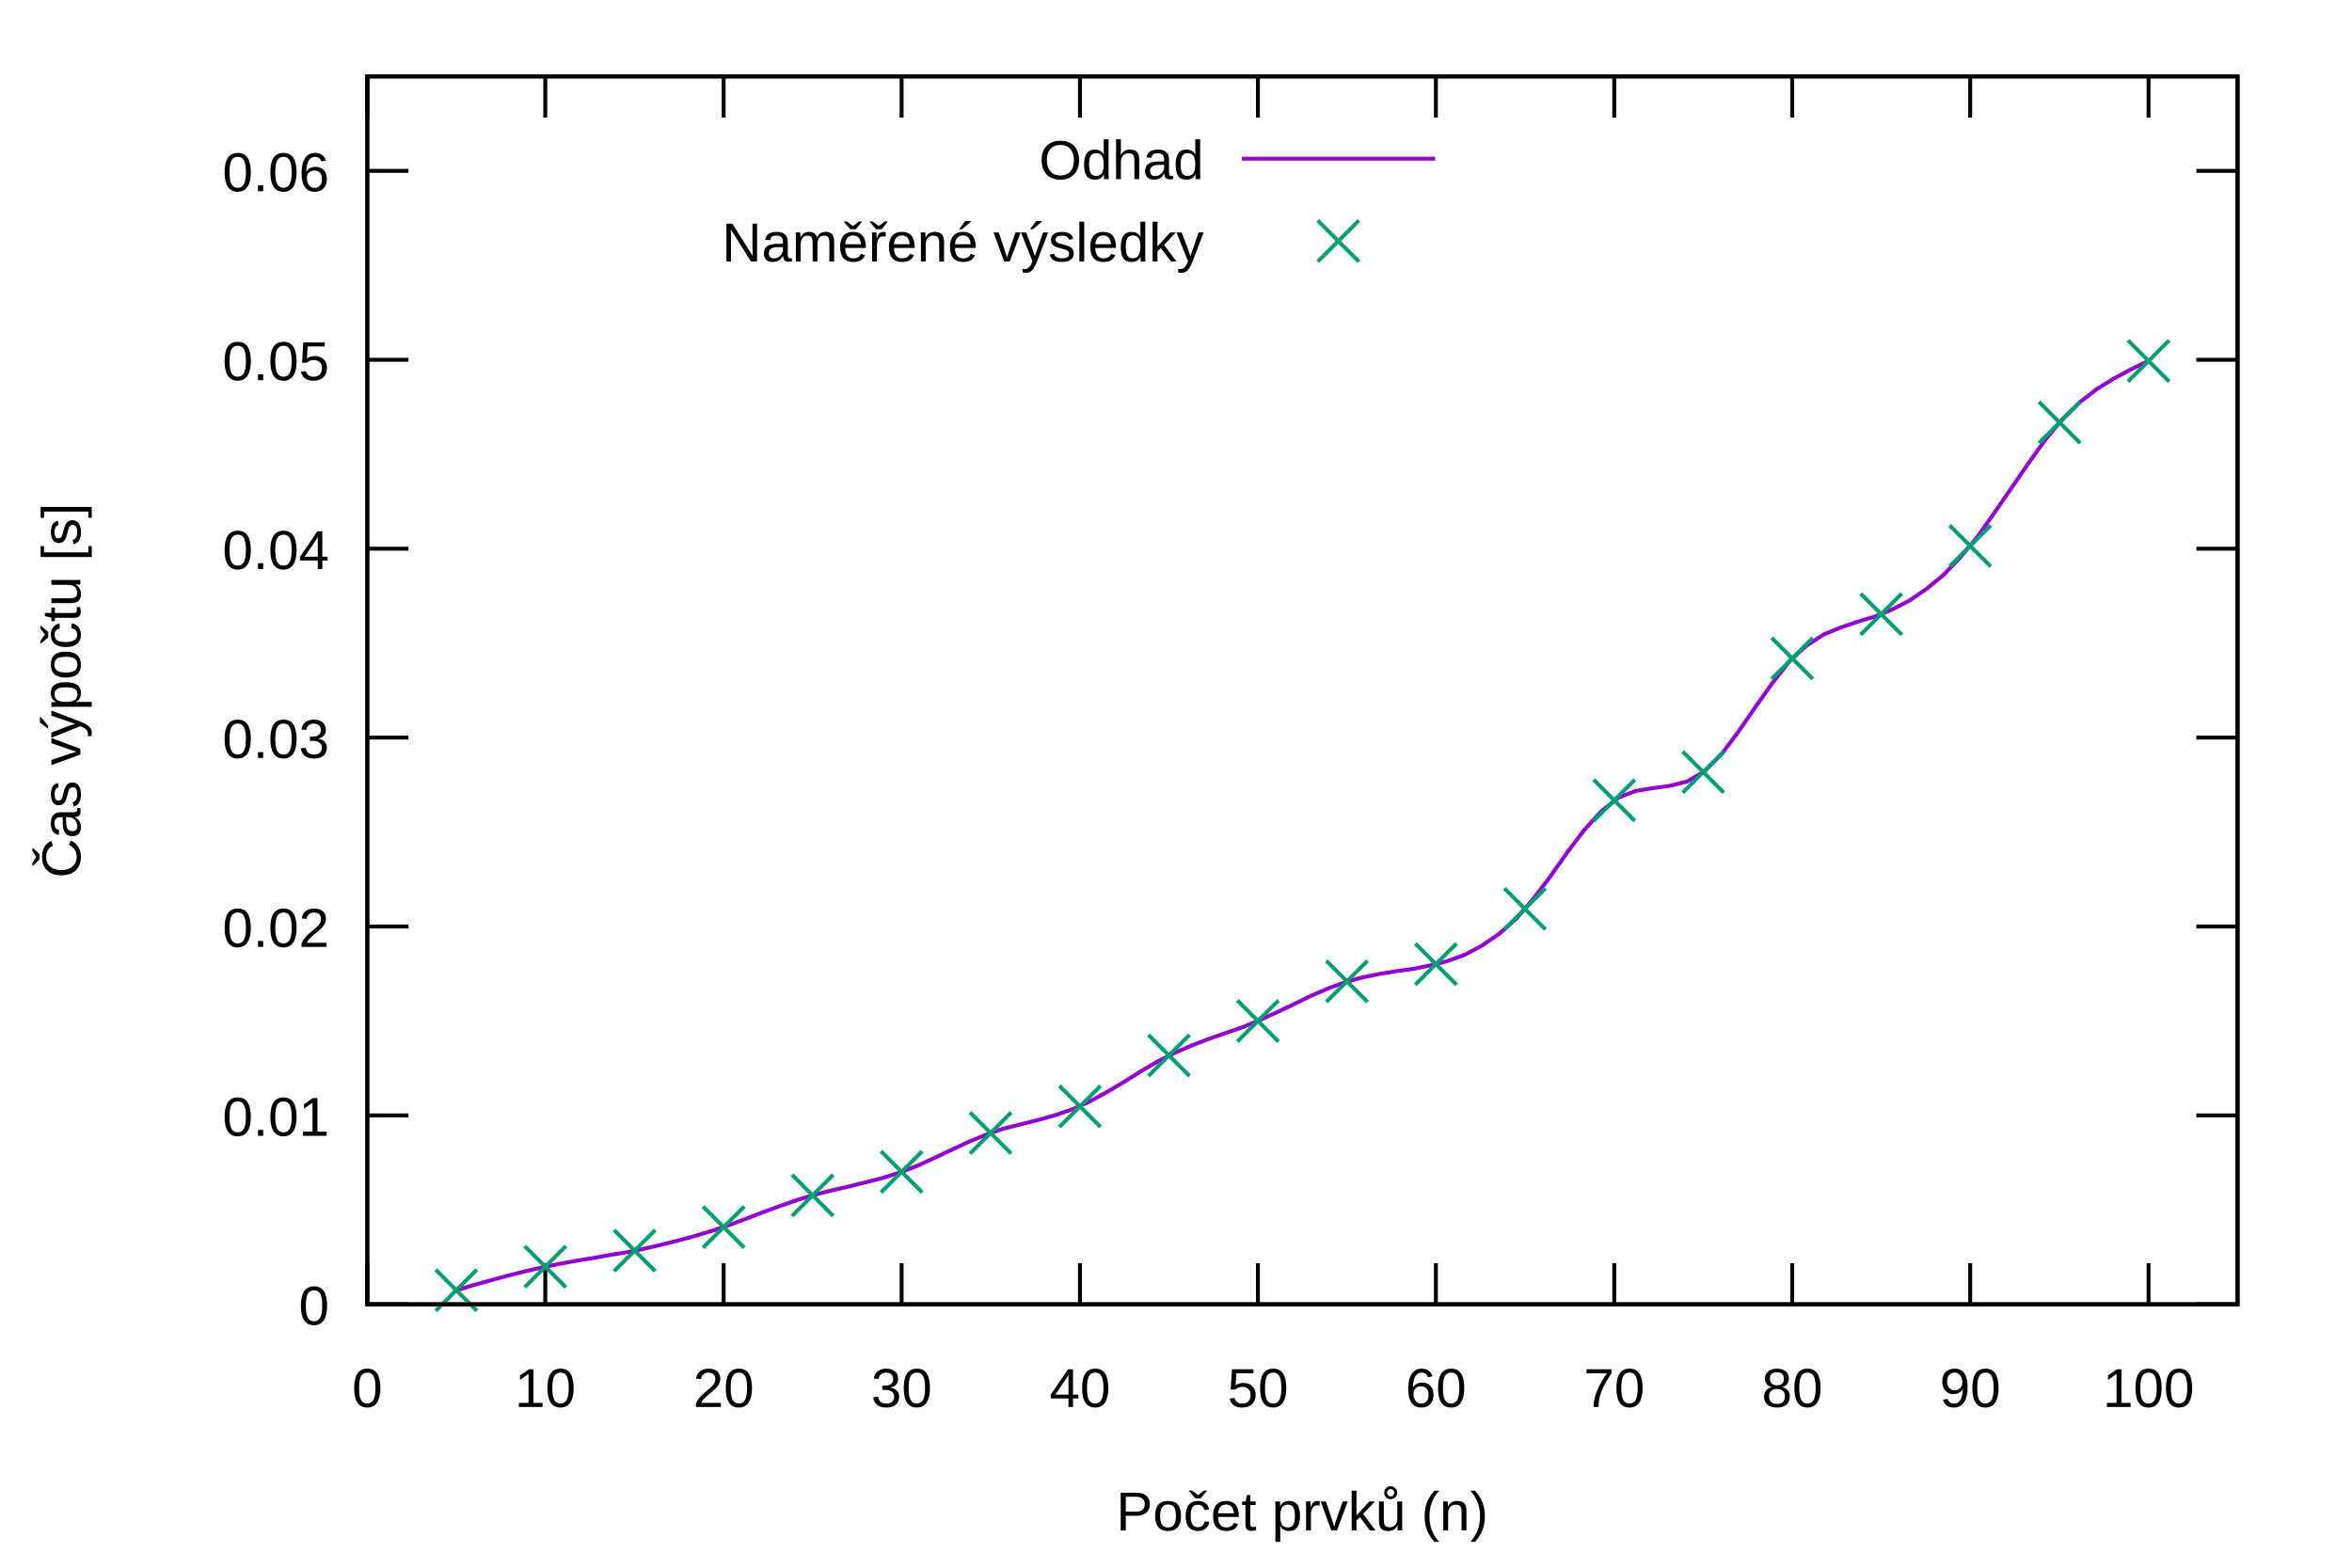
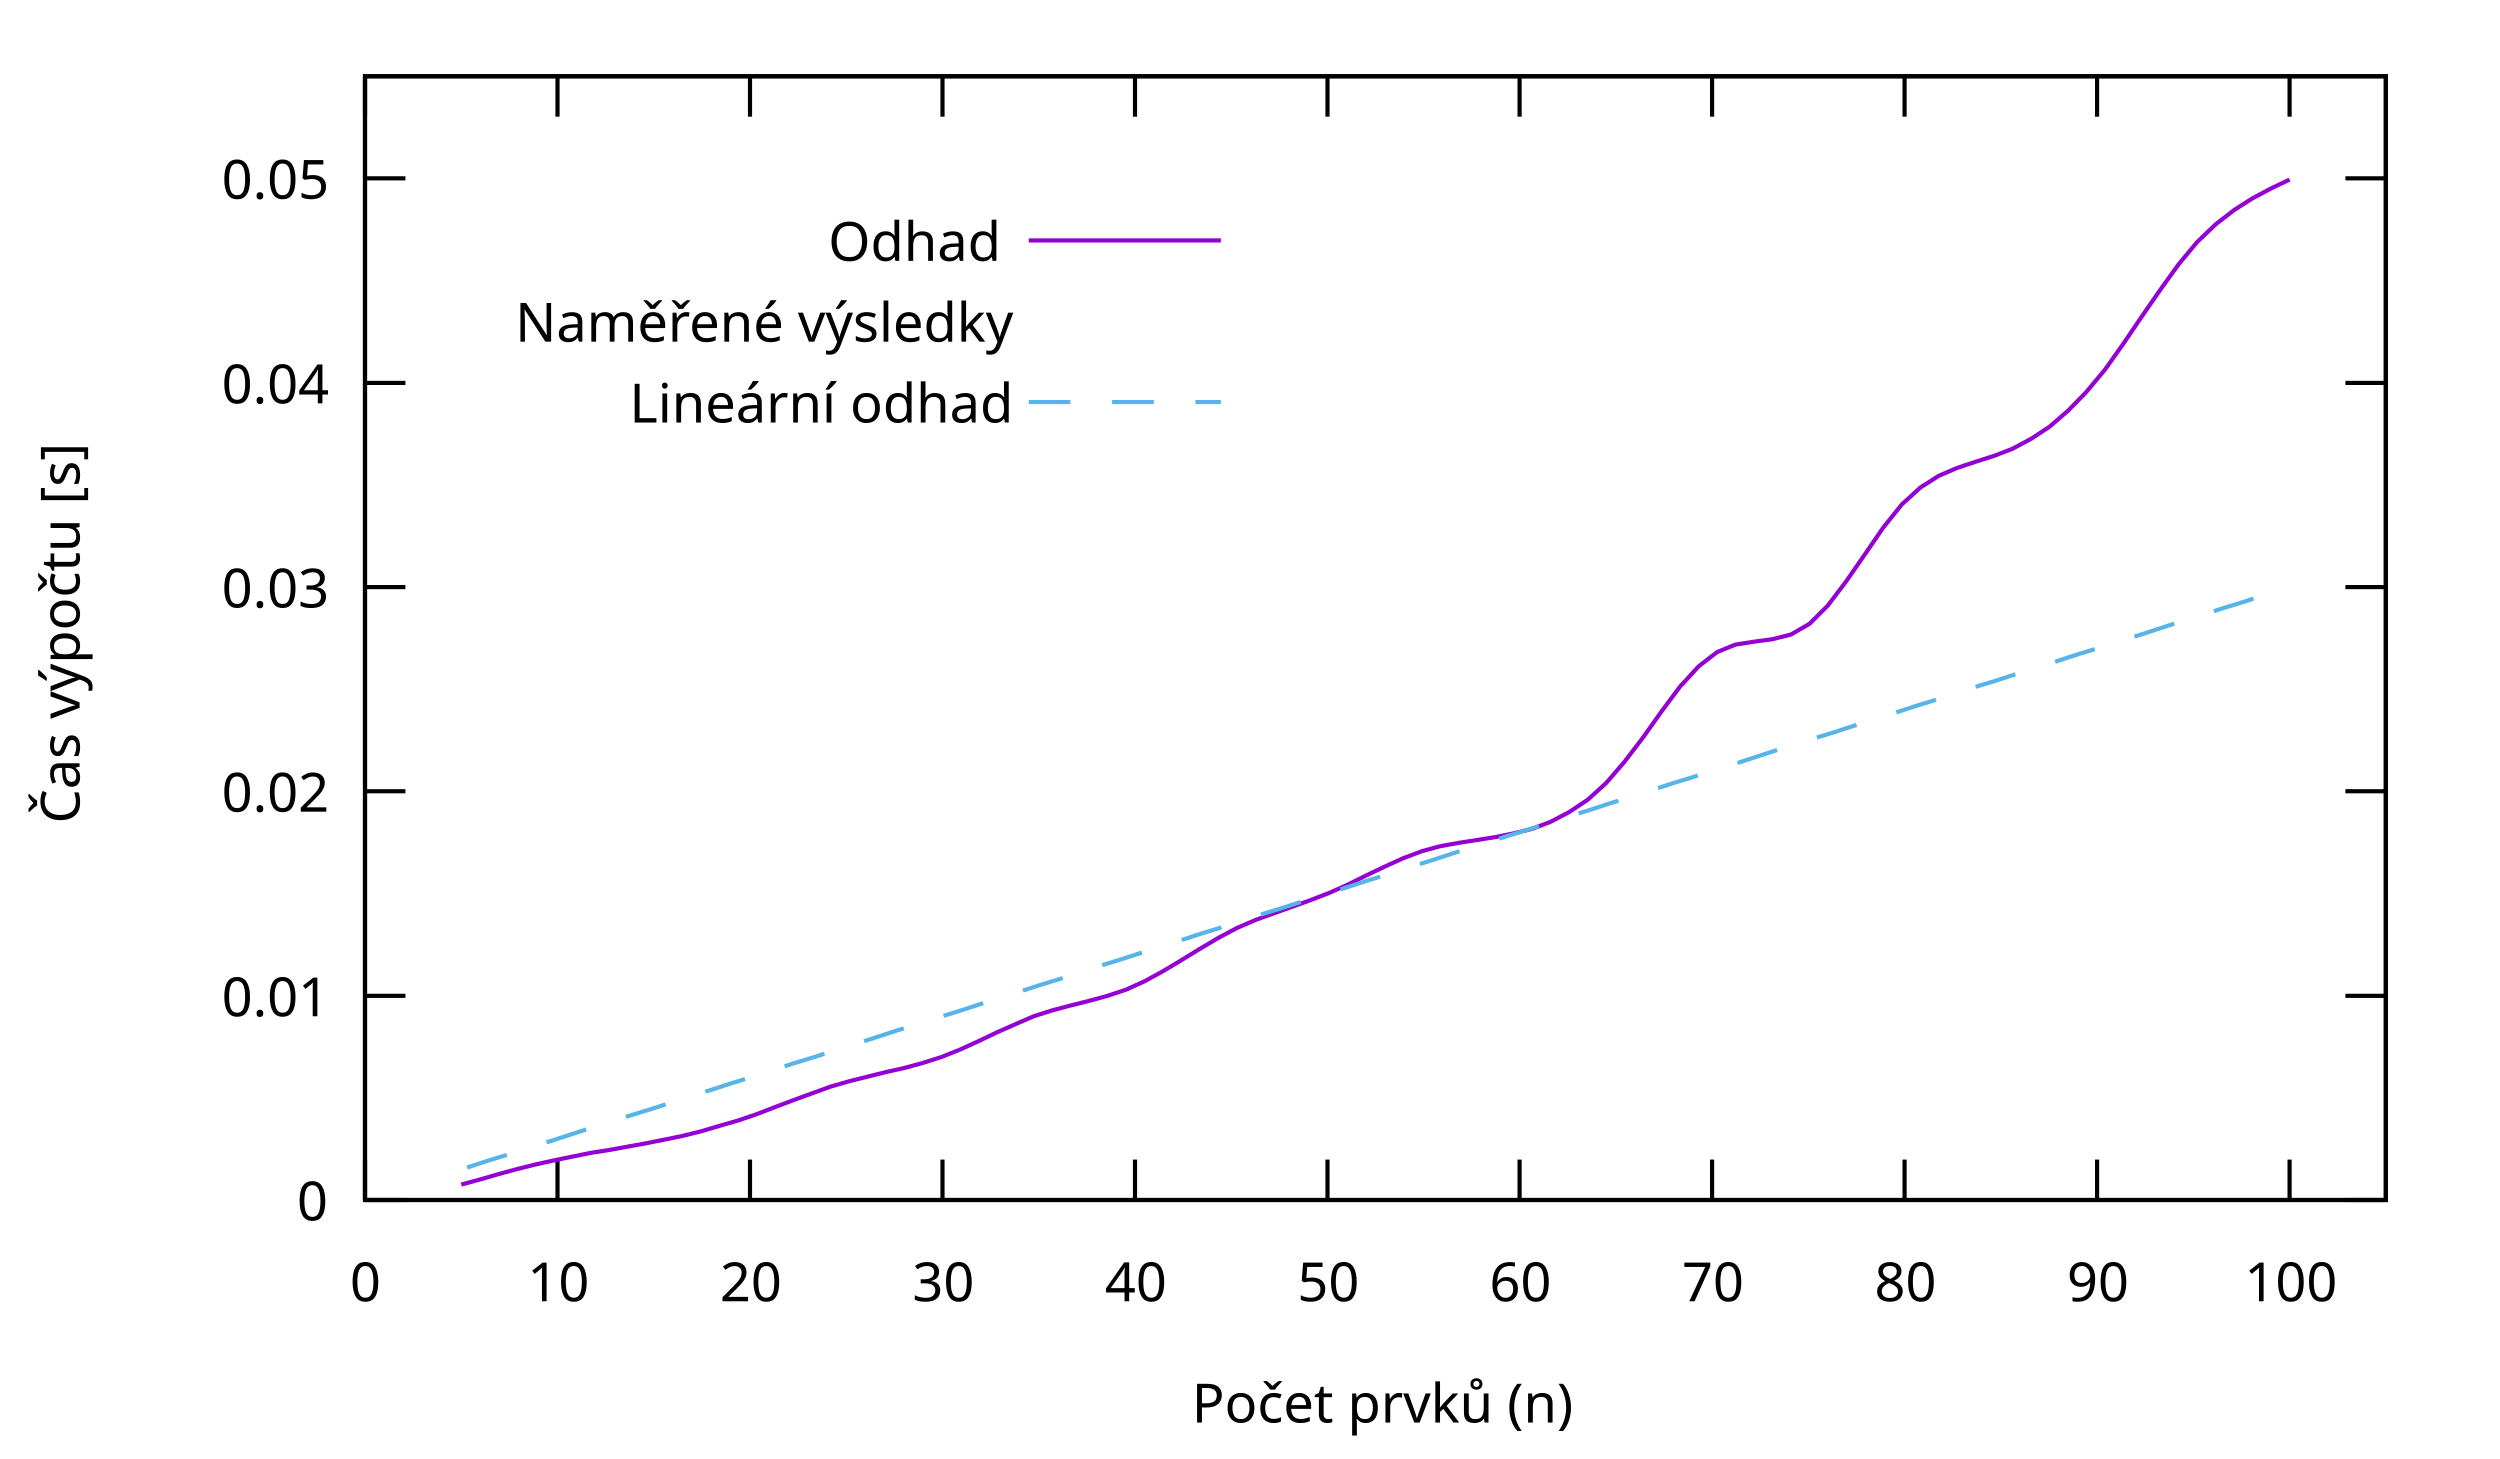
- <svg xmlns="http://www.w3.org/2000/svg" xmlns:xlink="http://www.w3.org/1999/xlink" width="600" height="400" viewBox="0 0 600 400">
-   <g id="gnuplot_canvas">
-     <rect x="0" y="0" width="600" height="400" fill="none" />
-     <defs>
-       <circle id="gpDot" r="0.5" stroke-width="0.5" />
-       <path id="gpPt0" stroke-width="0.190" stroke="currentColor" d="M-1,0 h2 M0,-1 v2" />
-       <path id="gpPt1" stroke-width="0.190" stroke="currentColor" d="M-1,-1 L1,1 M1,-1 L-1,1" />
-       <path id="gpPt2" stroke-width="0.190" stroke="currentColor" d="M-1,0 L1,0 M0,-1 L0,1 M-1,-1 L1,1 M-1,1 L1,-1" />
-       <rect id="gpPt3" stroke-width="0.190" stroke="currentColor" x="-1" y="-1" width="2" height="2" />
-       <rect id="gpPt4" stroke-width="0.190" stroke="currentColor" fill="currentColor" x="-1" y="-1" width="2" height="2" />
-       <circle id="gpPt5" stroke-width="0.190" stroke="currentColor" cx="0" cy="0" r="1" />
-       <use xlink:href="#gpPt5" id="gpPt6" fill="currentColor" stroke="none" />
-       <path id="gpPt7" stroke-width="0.190" stroke="currentColor" d="M0,-1.33 L-1.33,0.67 L1.33,0.67 z" />
-       <use xlink:href="#gpPt7" id="gpPt8" fill="currentColor" stroke="none" />
-       <use xlink:href="#gpPt7" id="gpPt9" stroke="currentColor" transform="rotate(180)" />
-       <use xlink:href="#gpPt9" id="gpPt10" fill="currentColor" stroke="none" />
-       <use xlink:href="#gpPt3" id="gpPt11" stroke="currentColor" transform="rotate(45)" />
-       <use xlink:href="#gpPt11" id="gpPt12" fill="currentColor" stroke="none" />
-       <path id="gpPt13" stroke-width="0.190" stroke="currentColor" d="M0,1.330 L1.265,0.411 L0.782,-1.067 L-0.782,-1.076 L-1.265,0.411 z" />
-       <use xlink:href="#gpPt13" id="gpPt14" fill="currentColor" stroke="none" />
-       <filter id="textbox" filterUnits="objectBoundingBox" x="0" y="0" height="1" width="1">
-         <feFlood flood-color="white" flood-opacity="1" result="bgnd" />
-         <feComposite in="SourceGraphic" in2="bgnd" operator="atop" />
-       </filter>
-       <filter id="greybox" filterUnits="objectBoundingBox" x="0" y="0" height="1" width="1">
-         <feFlood flood-color="lightgrey" flood-opacity="1" result="grey" />
-         <feComposite in="SourceGraphic" in2="grey" operator="atop" />
-       </filter>
-     </defs>
-     <g fill="none" color="white" stroke="currentColor" stroke-width="1.00" stroke-linecap="butt" stroke-linejoin="miter">
- </g>
-     <g fill="none" color="black" stroke="currentColor" stroke-width="1.00" stroke-linecap="butt" stroke-linejoin="miter">
-       <path stroke="black" d="M93.7,332.8 L104.2,332.8 M570.8,332.8 L560.3,332.8  " />
-       <g transform="translate(84.0,338.0)" stroke="none" fill="black" font-family="arial" font-size="14.00" text-anchor="end">
-         <text>
-           <tspan font-family="arial"> 0</tspan>
-         </text>
+ <svg xmlns="http://www.w3.org/2000/svg" version="1.1" id="Layer_1" x="0px" y="0px" viewBox="0 0 600 350" enable-background="new 0 0 600 350" xml:space="preserve">
+   <rect y="0" fill="none" width="600" height="350" />
+   <g>
+     <path fill="none" stroke="#000000" d="M87.6,288h9.7 M572.6,288h-9.7" />
+     <g transform="translate(78.5,292.9)">
+       <text transform="matrix(1 0 0 1 -7.23 -3.062109e-05)" font-family="'ArialMT'" font-size="13">0</text>
+     </g>
+   </g>
+   <g>
+     <path fill="none" stroke="#000000" d="M87.6,239h9.7 M572.6,239h-9.7" />
+     <g transform="translate(78.5,243.9)">
+       <text transform="matrix(1 0 0 1 -25.3018 -3.062109e-05)" font-family="'ArialMT'" font-size="13">0.01</text>
+     </g>
+   </g>
+   <g>
+     <path fill="none" stroke="#000000" d="M87.6,189.9h9.7 M572.6,189.9h-9.7" />
+     <g transform="translate(78.5,194.8)">
+       <text transform="matrix(1 0 0 1 -25.3018 -7.624218e-05)" font-family="'ArialMT'" font-size="13">0.02</text>
+     </g>
+   </g>
+   <g>
+     <path fill="none" stroke="#000000" d="M87.6,140.9h9.7 M572.6,140.9h-9.7" />
+     <g transform="translate(78.5,145.8)">
+       <text transform="matrix(1 0 0 1 -25.3018 -1.520703e-05)" font-family="'ArialMT'" font-size="13">0.03</text>
+     </g>
+   </g>
+   <g>
+     <path fill="none" stroke="#000000" d="M87.6,91.9h9.7 M572.6,91.9h-9.7" />
+     <g transform="translate(78.5,96.8)">
+       <text transform="matrix(1 0 0 1 -25.3018 -1.520703e-05)" font-family="'ArialMT'" font-size="13">0.04</text>
+     </g>
+   </g>
+   <g>
+     <path fill="none" stroke="#000000" d="M87.6,42.8h9.7 M572.6,42.8h-9.7" />
+     <g transform="translate(78.5,47.7)">
+       <text transform="matrix(1 0 0 1 -25.3018 -1.108633e-04)" font-family="'ArialMT'" font-size="13">0.05</text>
+     </g>
+   </g>
+   <g>
+     <path fill="none" stroke="#000000" d="M87.6,288v-9.7 M87.6,18.3V28" />
+     <g transform="translate(87.6,312.3)">
+       <text transform="matrix(1 0 0 1 -3.615 -6.124219e-05)" font-family="'ArialMT'" font-size="13">0</text>
+     </g>
+   </g>
+   <g>
+     <path fill="none" stroke="#000000" d="M133.8,288v-9.7 M133.8,18.3V28" />
+     <g transform="translate(133.8,312.3)">
+       <text transform="matrix(1 0 0 1 -7.23 -6.124219e-05)" font-family="'ArialMT'" font-size="13">10</text>
+     </g>
+   </g>
+   <g>
+     <path fill="none" stroke="#000000" d="M180,288v-9.7 M180,18.3V28" />
+     <g transform="translate(180.0,312.3)">
+       <text transform="matrix(1 0 0 1 -7.23 -6.124219e-05)" font-family="'ArialMT'" font-size="13">20</text>
+     </g>
+   </g>
+   <g>
+     <path fill="none" stroke="#000000" d="M226.2,288v-9.7 M226.2,18.3V28" />
+     <g transform="translate(226.2,312.3)">
+       <text transform="matrix(1 0 0 1 -7.23 -6.124219e-05)" font-family="'ArialMT'" font-size="13">30</text>
+     </g>
+   </g>
+   <g>
+     <path fill="none" stroke="#000000" d="M272.4,288v-9.7 M272.4,18.3V28" />
+     <g transform="translate(272.4,312.3)">
+       <text transform="matrix(1 0 0 1 -7.23 -6.124219e-05)" font-family="'ArialMT'" font-size="13">40</text>
+     </g>
+   </g>
+   <g>
+     <path fill="none" stroke="#000000" d="M318.6,288v-9.7 M318.6,18.3V28" />
+     <g transform="translate(318.6,312.3)">
+       <text transform="matrix(1 0 0 1 -7.23 -6.124219e-05)" font-family="'ArialMT'" font-size="13">50</text>
+     </g>
+   </g>
+   <g>
+     <path fill="none" stroke="#000000" d="M364.7,288v-9.7 M364.7,18.3V28" />
+     <g transform="translate(364.7,312.3)">
+       <text transform="matrix(1 0 0 1 -7.23 -6.124219e-05)" font-family="'ArialMT'" font-size="13">60</text>
+     </g>
+   </g>
+   <g>
+     <path fill="none" stroke="#000000" d="M410.9,288v-9.7 M410.9,18.3V28" />
+     <g transform="translate(410.9,312.3)">
+       <text transform="matrix(1 0 0 1 -7.2299 -6.124219e-05)" font-family="'ArialMT'" font-size="13">70</text>
+     </g>
+   </g>
+   <g>
+     <path fill="none" stroke="#000000" d="M457.1,288v-9.7 M457.1,18.3V28" />
+     <g transform="translate(457.1,312.3)">
+       <text transform="matrix(1 0 0 1 -7.23 -6.124219e-05)" font-family="'ArialMT'" font-size="13">80</text>
+     </g>
+   </g>
+   <g>
+     <path fill="none" stroke="#000000" d="M503.3,288v-9.7 M503.3,18.3V28" />
+     <g transform="translate(503.3,312.3)">
+       <text transform="matrix(1 0 0 1 -7.23 -6.124219e-05)" font-family="'ArialMT'" font-size="13">90</text>
+     </g>
+   </g>
+   <g>
+     <path fill="none" stroke="#000000" d="M549.5,288v-9.7 M549.5,18.3V28" />
+     <g transform="translate(549.5,312.3)">
+       <text transform="matrix(1 0 0 1 -10.845 -6.124219e-05)" font-family="'ArialMT'" font-size="13">100</text>
+     </g>
+   </g>
+   <g>
+     <path fill="none" stroke="#000000" d="M87.6,18.3V288h485V18.3H87.6z" />
+   </g>
+   <g>
+     <g transform="translate(19.1,153.2) rotate(270)">
+       <text transform="matrix(1 0 0 1 -44.434 -2.441406e-05)" font-family="'ArialMT'" font-size="13">Čas výpočtu [s]</text>
+     </g>
+   </g>
+   <g>
+     <g transform="translate(330.1,341.4)">
+       <text transform="matrix(1 0 0 1 -44.0718 -3.062109e-05)" font-family="'ArialMT'" font-size="13">Počet prvků (n)</text>
+     </g>
+   </g>
+   <g id="gnuplot_plot_1">
+     <g>
+       <g transform="translate(287.8,42.6)">
+         <text transform="matrix(1 0 0 1 -89.0349 20.0011)" font-family="'ArialMT'" font-size="13">Odhad</text>
      </g>
    </g>
-     <g fill="none" color="black" stroke="currentColor" stroke-width="1.00" stroke-linecap="butt" stroke-linejoin="miter">
-       <path stroke="black" d="M93.7,284.6 L104.2,284.6 M570.8,284.6 L560.3,284.6  " />
-       <g transform="translate(84.0,289.8)" stroke="none" fill="black" font-family="arial" font-size="14.00" text-anchor="end">
-         <text>
-           <tspan font-family="arial"> 0.01</tspan>
-         </text>
-       </g>
-     </g>
-     <g fill="none" color="black" stroke="currentColor" stroke-width="1.00" stroke-linecap="butt" stroke-linejoin="miter">
-       <path stroke="black" d="M93.7,236.4 L104.2,236.4 M570.8,236.4 L560.3,236.4  " />
-       <g transform="translate(84.0,241.6)" stroke="none" fill="black" font-family="arial" font-size="14.00" text-anchor="end">
-         <text>
-           <tspan font-family="arial"> 0.02</tspan>
-         </text>
-       </g>
-     </g>
-     <g fill="none" color="black" stroke="currentColor" stroke-width="1.00" stroke-linecap="butt" stroke-linejoin="miter">
-       <path stroke="black" d="M93.7,188.2 L104.2,188.2 M570.8,188.2 L560.3,188.2  " />
-       <g transform="translate(84.0,193.4)" stroke="none" fill="black" font-family="arial" font-size="14.00" text-anchor="end">
-         <text>
-           <tspan font-family="arial"> 0.03</tspan>
-         </text>
-       </g>
-     </g>
-     <g fill="none" color="black" stroke="currentColor" stroke-width="1.00" stroke-linecap="butt" stroke-linejoin="miter">
-       <path stroke="black" d="M93.7,140.0 L104.2,140.0 M570.8,140.0 L560.3,140.0  " />
-       <g transform="translate(84.0,145.2)" stroke="none" fill="black" font-family="arial" font-size="14.00" text-anchor="end">
-         <text>
-           <tspan font-family="arial"> 0.04</tspan>
-         </text>
-       </g>
-     </g>
-     <g fill="none" color="black" stroke="currentColor" stroke-width="1.00" stroke-linecap="butt" stroke-linejoin="miter">
-       <path stroke="black" d="M93.7,91.8 L104.2,91.8 M570.8,91.8 L560.3,91.8  " />
-       <g transform="translate(84.0,97.0)" stroke="none" fill="black" font-family="arial" font-size="14.00" text-anchor="end">
-         <text>
-           <tspan font-family="arial"> 0.05</tspan>
-         </text>
-       </g>
-     </g>
-     <g fill="none" color="black" stroke="currentColor" stroke-width="1.00" stroke-linecap="butt" stroke-linejoin="miter">
-       <path stroke="black" d="M93.7,43.6 L104.2,43.6 M570.8,43.6 L560.3,43.6  " />
-       <g transform="translate(84.0,48.8)" stroke="none" fill="black" font-family="arial" font-size="14.00" text-anchor="end">
-         <text>
-           <tspan font-family="arial"> 0.06</tspan>
-         </text>
-       </g>
-     </g>
-     <g fill="none" color="black" stroke="currentColor" stroke-width="1.00" stroke-linecap="butt" stroke-linejoin="miter">
-       <path stroke="black" d="M93.7,332.8 L93.7,322.3 M93.7,19.5 L93.7,30.0  " />
-       <g transform="translate(93.7,359.0)" stroke="none" fill="black" font-family="arial" font-size="14.00" text-anchor="middle">
-         <text>
-           <tspan font-family="arial"> 0</tspan>
-         </text>
-       </g>
-     </g>
-     <g fill="none" color="black" stroke="currentColor" stroke-width="1.00" stroke-linecap="butt" stroke-linejoin="miter">
-       <path stroke="black" d="M139.1,332.8 L139.1,322.3 M139.1,19.5 L139.1,30.0  " />
-       <g transform="translate(139.1,359.0)" stroke="none" fill="black" font-family="arial" font-size="14.00" text-anchor="middle">
-         <text>
-           <tspan font-family="arial"> 10</tspan>
-         </text>
-       </g>
-     </g>
-     <g fill="none" color="black" stroke="currentColor" stroke-width="1.00" stroke-linecap="butt" stroke-linejoin="miter">
-       <path stroke="black" d="M184.6,332.8 L184.6,322.3 M184.6,19.5 L184.6,30.0  " />
-       <g transform="translate(184.6,359.0)" stroke="none" fill="black" font-family="arial" font-size="14.00" text-anchor="middle">
-         <text>
-           <tspan font-family="arial"> 20</tspan>
-         </text>
-       </g>
-     </g>
-     <g fill="none" color="black" stroke="currentColor" stroke-width="1.00" stroke-linecap="butt" stroke-linejoin="miter">
-       <path stroke="black" d="M230.0,332.8 L230.0,322.3 M230.0,19.5 L230.0,30.0  " />
-       <g transform="translate(230.0,359.0)" stroke="none" fill="black" font-family="arial" font-size="14.00" text-anchor="middle">
-         <text>
-           <tspan font-family="arial"> 30</tspan>
-         </text>
-       </g>
-     </g>
-     <g fill="none" color="black" stroke="currentColor" stroke-width="1.00" stroke-linecap="butt" stroke-linejoin="miter">
-       <path stroke="black" d="M275.5,332.8 L275.5,322.3 M275.5,19.5 L275.5,30.0  " />
-       <g transform="translate(275.5,359.0)" stroke="none" fill="black" font-family="arial" font-size="14.00" text-anchor="middle">
-         <text>
-           <tspan font-family="arial"> 40</tspan>
-         </text>
-       </g>
-     </g>
-     <g fill="none" color="black" stroke="currentColor" stroke-width="1.00" stroke-linecap="butt" stroke-linejoin="miter">
-       <path stroke="black" d="M320.9,332.8 L320.9,322.3 M320.9,19.5 L320.9,30.0  " />
-       <g transform="translate(320.9,359.0)" stroke="none" fill="black" font-family="arial" font-size="14.00" text-anchor="middle">
-         <text>
-           <tspan font-family="arial"> 50</tspan>
-         </text>
-       </g>
-     </g>
-     <g fill="none" color="black" stroke="currentColor" stroke-width="1.00" stroke-linecap="butt" stroke-linejoin="miter">
-       <path stroke="black" d="M366.3,332.8 L366.3,322.3 M366.3,19.5 L366.3,30.0  " />
-       <g transform="translate(366.3,359.0)" stroke="none" fill="black" font-family="arial" font-size="14.00" text-anchor="middle">
-         <text>
-           <tspan font-family="arial"> 60</tspan>
-         </text>
-       </g>
-     </g>
-     <g fill="none" color="black" stroke="currentColor" stroke-width="1.00" stroke-linecap="butt" stroke-linejoin="miter">
-       <path stroke="black" d="M411.8,332.8 L411.8,322.3 M411.8,19.5 L411.8,30.0  " />
-       <g transform="translate(411.8,359.0)" stroke="none" fill="black" font-family="arial" font-size="14.00" text-anchor="middle">
-         <text>
-           <tspan font-family="arial"> 70</tspan>
-         </text>
-       </g>
-     </g>
-     <g fill="none" color="black" stroke="currentColor" stroke-width="1.00" stroke-linecap="butt" stroke-linejoin="miter">
-       <path stroke="black" d="M457.2,332.8 L457.2,322.3 M457.2,19.5 L457.2,30.0  " />
-       <g transform="translate(457.2,359.0)" stroke="none" fill="black" font-family="arial" font-size="14.00" text-anchor="middle">
-         <text>
-           <tspan font-family="arial"> 80</tspan>
-         </text>
-       </g>
-     </g>
-     <g fill="none" color="black" stroke="currentColor" stroke-width="1.00" stroke-linecap="butt" stroke-linejoin="miter">
-       <path stroke="black" d="M502.6,332.8 L502.6,322.3 M502.6,19.5 L502.6,30.0  " />
-       <g transform="translate(502.6,359.0)" stroke="none" fill="black" font-family="arial" font-size="14.00" text-anchor="middle">
-         <text>
-           <tspan font-family="arial"> 90</tspan>
-         </text>
-       </g>
-     </g>
-     <g fill="none" color="black" stroke="currentColor" stroke-width="1.00" stroke-linecap="butt" stroke-linejoin="miter">
-       <path stroke="black" d="M548.1,332.8 L548.1,322.3 M548.1,19.5 L548.1,30.0  " />
-       <g transform="translate(548.1,359.0)" stroke="none" fill="black" font-family="arial" font-size="14.00" text-anchor="middle">
-         <text>
-           <tspan font-family="arial"> 100</tspan>
-         </text>
-       </g>
-     </g>
-     <g fill="none" color="black" stroke="currentColor" stroke-width="1.00" stroke-linecap="butt" stroke-linejoin="miter">
- </g>
-     <g fill="none" color="black" stroke="currentColor" stroke-width="1.00" stroke-linecap="butt" stroke-linejoin="miter">
-       <path stroke="black" d="M93.7,19.5 L93.7,332.8 L570.8,332.8 L570.8,19.5 L93.7,19.5 Z  " />
-     </g>
-     <g fill="none" color="black" stroke="currentColor" stroke-width="1.00" stroke-linecap="butt" stroke-linejoin="miter">
-       <g transform="translate(20.5,176.2) rotate(270)" stroke="none" fill="black" font-family="arial" font-size="14.00" text-anchor="middle">
-         <text>
-           <tspan font-family="arial">Čas výpočtu [s]</tspan>
-         </text>
-       </g>
-     </g>
-     <g fill="none" color="black" stroke="currentColor" stroke-width="1.00" stroke-linecap="butt" stroke-linejoin="miter">
-       <g transform="translate(332.2,390.5)" stroke="none" fill="black" font-family="arial" font-size="14.00" text-anchor="middle">
-         <text>
-           <tspan font-family="arial">Počet prvků (n)</tspan>
-         </text>
-       </g>
-     </g>
-     <g fill="none" color="black" stroke="currentColor" stroke-width="1.00" stroke-linecap="butt" stroke-linejoin="miter">
- </g>
-     <g id="gnuplot_plot_1">
-       <g fill="none" color="black" stroke="currentColor" stroke-width="1.00" stroke-linecap="butt" stroke-linejoin="miter">
-         <g transform="translate(307.1,45.7)" stroke="none" fill="black" font-family="arial" font-size="14.00" text-anchor="end">
-           <text>
-             <tspan font-family="arial">Odhad</tspan>
-           </text>
-         </g>
-       </g>
-       <g fill="none" color="black" stroke="currentColor" stroke-width="1.00" stroke-linecap="butt" stroke-linejoin="miter">
-         <path stroke="rgb(148,   0, 211)" d="M316.8,40.5 L366.1,40.5 M116.4,329.2 L120.8,327.9 L125.1,326.7 L129.5,325.5 L133.9,324.4 L138.2,323.4   L142.6,322.5 L146.9,321.7 L151.3,321.0 L155.7,320.2 L160.0,319.5 L164.4,318.6 L168.7,317.6 L173.1,316.5   L177.5,315.3 L181.8,314.0 L186.2,312.5 L190.5,310.9 L194.9,309.2 L199.3,307.6 L203.6,306.1 L208.0,304.8   L212.3,303.7 L216.7,302.7 L221.1,301.6 L225.4,300.5 L229.8,299.1 L234.1,297.4 L238.5,295.4 L242.9,293.3   L247.2,291.3 L251.6,289.5 L255.9,288.0 L260.3,286.9 L264.7,285.8 L269.0,284.6 L273.4,283.1 L277.7,281.2   L282.1,278.8 L286.5,276.2 L290.8,273.5 L295.2,270.9 L299.5,268.7 L303.9,266.8 L308.3,265.1 L312.6,263.6   L317.0,262.1 L321.3,260.3 L325.7,258.3 L330.1,256.2 L334.4,254.1 L338.8,252.2 L343.2,250.6 L347.5,249.4   L351.9,248.5 L356.2,247.8 L360.6,247.2 L365.0,246.3 L369.3,245.2 L373.7,243.6 L378.0,241.3 L382.4,238.3   L386.8,234.4 L391.1,229.4 L395.5,223.6 L399.8,217.5 L404.2,211.7 L408.6,206.9 L412.9,203.5 L417.3,201.8   L421.6,201.1 L426.0,200.5 L430.4,199.4 L434.7,196.9 L439.1,192.5 L443.4,186.8 L447.8,180.4 L452.2,174.2   L456.5,168.7 L460.9,164.7 L465.2,161.9 L469.6,160.1 L474.0,158.6 L478.3,157.3 L482.7,155.5 L487.0,153.3   L491.4,150.3 L495.8,146.7 L500.1,142.2 L504.5,136.9 L508.8,130.8 L513.2,124.4 L517.6,118.0 L521.9,112.0   L526.3,106.8 L530.6,102.6 L535.0,99.2 L539.4,96.5 L543.7,94.2 L548.1,92.1  " />
-       </g>
-     </g>
-     <g id="gnuplot_plot_2">
-       <g fill="none" color="black" stroke="currentColor" stroke-width="1.00" stroke-linecap="butt" stroke-linejoin="miter">
-         <g transform="translate(307.1,66.7)" stroke="none" fill="black" font-family="arial" font-size="14.00" text-anchor="end">
-           <text>
-             <tspan font-family="arial">Naměřené výsledky</tspan>
-           </text>
-         </g>
-       </g>
-       <g fill="none" color="black" stroke="currentColor" stroke-width="1.00" stroke-linecap="butt" stroke-linejoin="miter">
-         <use xlink:href="#gpPt1" transform="translate(116.4,329.2) scale(5.25)" color="rgb(  0, 158, 115)" />
-         <use xlink:href="#gpPt1" transform="translate(139.1,323.2) scale(5.25)" color="rgb(  0, 158, 115)" />
-         <use xlink:href="#gpPt1" transform="translate(161.9,319.1) scale(5.25)" color="rgb(  0, 158, 115)" />
-         <use xlink:href="#gpPt1" transform="translate(184.6,313.1) scale(5.25)" color="rgb(  0, 158, 115)" />
-         <use xlink:href="#gpPt1" transform="translate(207.3,305.0) scale(5.25)" color="rgb(  0, 158, 115)" />
-         <use xlink:href="#gpPt1" transform="translate(230.0,299.0) scale(5.25)" color="rgb(  0, 158, 115)" />
-         <use xlink:href="#gpPt1" transform="translate(252.7,289.1) scale(5.25)" color="rgb(  0, 158, 115)" />
-         <use xlink:href="#gpPt1" transform="translate(275.5,282.3) scale(5.25)" color="rgb(  0, 158, 115)" />
-         <use xlink:href="#gpPt1" transform="translate(298.2,269.3) scale(5.25)" color="rgb(  0, 158, 115)" />
-         <use xlink:href="#gpPt1" transform="translate(320.9,260.5) scale(5.25)" color="rgb(  0, 158, 115)" />
-         <use xlink:href="#gpPt1" transform="translate(343.6,250.4) scale(5.25)" color="rgb(  0, 158, 115)" />
-         <use xlink:href="#gpPt1" transform="translate(366.3,246.0) scale(5.25)" color="rgb(  0, 158, 115)" />
-         <use xlink:href="#gpPt1" transform="translate(389.0,231.9) scale(5.25)" color="rgb(  0, 158, 115)" />
-         <use xlink:href="#gpPt1" transform="translate(411.8,204.2) scale(5.25)" color="rgb(  0, 158, 115)" />
-         <use xlink:href="#gpPt1" transform="translate(434.5,197.0) scale(5.25)" color="rgb(  0, 158, 115)" />
-         <use xlink:href="#gpPt1" transform="translate(457.2,168.0) scale(5.25)" color="rgb(  0, 158, 115)" />
-         <use xlink:href="#gpPt1" transform="translate(479.9,156.7) scale(5.25)" color="rgb(  0, 158, 115)" />
-         <use xlink:href="#gpPt1" transform="translate(502.6,139.3) scale(5.25)" color="rgb(  0, 158, 115)" />
-         <use xlink:href="#gpPt1" transform="translate(525.4,107.8) scale(5.25)" color="rgb(  0, 158, 115)" />
-         <use xlink:href="#gpPt1" transform="translate(548.1,92.1) scale(5.25)" color="rgb(  0, 158, 115)" />
-         <use xlink:href="#gpPt1" transform="translate(341.4,61.5) scale(5.25)" color="rgb(  0, 158, 115)" />
-       </g>
-     </g>
-     <g fill="none" color="white" stroke="rgb(  0, 158, 115)" stroke-width="2.00" stroke-linecap="butt" stroke-linejoin="miter">
- </g>
-     <g fill="none" color="black" stroke="currentColor" stroke-width="2.00" stroke-linecap="butt" stroke-linejoin="miter">
- </g>
-     <g fill="none" color="black" stroke="black" stroke-width="1.00" stroke-linecap="butt" stroke-linejoin="miter">
- </g>
-     <g fill="none" color="black" stroke="currentColor" stroke-width="1.00" stroke-linecap="butt" stroke-linejoin="miter">
-       <path stroke="black" d="M93.7,19.5 L93.7,332.8 L570.8,332.8 L570.8,19.5 L93.7,19.5 Z  " />
-     </g>
-     <g fill="none" color="black" stroke="currentColor" stroke-width="1.00" stroke-linecap="butt" stroke-linejoin="miter">
- </g>
+     <g>
+       <path fill="none" stroke="#9400D3" d="M246.9,57.7H293 M110.7,284.3l4.4-1.2l4.5-1.3l4.4-1.2l4.4-1.1l4.5-1l4.4-0.9l4.4-0.9    l4.5-0.7l4.4-0.8l4.4-0.8l4.5-0.9l4.4-0.9l4.4-1.1l4.4-1.3l4.5-1.3l4.4-1.5l4.4-1.7l4.5-1.7l4.4-1.6l4.4-1.6l4.5-1.3l4.4-1.1    l4.4-1.1l4.5-1l4.4-1.2l4.4-1.4l4.5-1.8l4.4-2l4.4-2.1l4.5-2l4.4-1.9l4.4-1.4l4.5-1.2l4.4-1.1l4.4-1.2l4.5-1.5l4.4-2l4.4-2.4    l4.5-2.7l4.4-2.7l4.4-2.6l4.5-2.4l4.4-1.9l4.4-1.6l4.5-1.6l4.4-1.6l4.4-1.7l4.5-2l4.4-2.2l4.4-2.1l4.4-2l4.5-1.7l4.4-1.2l4.4-0.8    l4.5-0.7l4.4-0.7l4.4-0.9l4.5-1.1l4.4-1.7l4.4-2.3l4.5-3l4.4-4l4.4-5.1l4.5-5.9l4.4-6.2l4.4-5.9l4.5-4.9l4.4-3.4l4.4-1.8l4.5-0.7    l4.4-0.6l4.4-1.1l4.5-2.6l4.4-4.4l4.4-5.8l4.5-6.5l4.4-6.4l4.4-5.5l4.5-4.1l4.4-2.8l4.4-1.9l4.5-1.5l4.4-1.4l4.4-1.7l4.5-2.4    l4.4-2.9l4.4-3.8l4.4-4.5l4.5-5.4l4.4-6.2L514,76l4.5-6.5l4.4-6.1l4.4-5.3l4.5-4.3l4.4-3.4l4.4-2.8l4.5-2.4l4.4-2.1" />
+     </g>
+   </g>
+   <g>
+     <g transform="translate(287.8,62.0)">
+       <text transform="matrix(1 0 0 1 -164.1594 20.0012)" font-family="'ArialMT'" font-size="13">Naměřené výsledky</text>
+     </g>
+   </g>
+   <g>
+     <g transform="translate(110.7,284.3) scale(4.85)">
+       <path id="gpPt1" fill="none" stroke="#009E73" stroke-width="2" d="M105.8,279.4l9.7,9.7 M115.5,279.4l-9.7,9.7" />
+     </g>
+     <g transform="translate(133.8,278.3) scale(4.85)">
+       <path id="gpPt1_1_" fill="none" stroke="#009E73" stroke-width="2" d="M128.9,273.4l9.7,9.7 M138.7,273.4l-9.7,9.7" />
+     </g>
+     <g transform="translate(156.9,274.1) scale(4.85)">
+       <path id="gpPt1_2_" fill="none" stroke="#009E73" stroke-width="2" d="M152,269.2l9.7,9.7 M161.8,269.2l-9.7,9.7" />
+     </g>
+     <g transform="translate(180.0,267.9) scale(4.85)">
+       <path id="gpPt1_3_" fill="none" stroke="#009E73" stroke-width="2" d="M175.1,263l9.7,9.7 M184.9,263l-9.7,9.7" />
+     </g>
+     <g transform="translate(203.1,259.7) scale(4.85)">
+       <path id="gpPt1_4_" fill="none" stroke="#009E73" stroke-width="2" d="M198.2,254.8l9.7,9.7 M208,254.8l-9.7,9.7" />
+     </g>
+     <g transform="translate(226.2,253.6) scale(4.85)">
+       <path id="gpPt1_5_" fill="none" stroke="#009E73" stroke-width="2" d="M221.3,248.7l9.7,9.7 M231.1,248.7l-9.7,9.7" />
+     </g>
+     <g transform="translate(249.3,243.5) scale(4.85)">
+       <path id="gpPt1_6_" fill="none" stroke="#009E73" stroke-width="2" d="M244.4,238.6l9.7,9.7 M254.2,238.6l-9.7,9.7" />
+     </g>
+     <g transform="translate(272.4,236.6) scale(4.85)">
+       <path id="gpPt1_7_" fill="none" stroke="#009E73" stroke-width="2" d="M267.5,231.7l9.7,9.7 M277.2,231.7l-9.7,9.7" />
+     </g>
+     <g transform="translate(295.5,223.4) scale(4.85)">
+       <path id="gpPt1_8_" fill="none" stroke="#009E73" stroke-width="2" d="M290.6,218.5l9.7,9.7 M300.4,218.5l-9.7,9.7" />
+     </g>
+     <g transform="translate(318.6,214.5) scale(4.85)">
+       <path id="gpPt1_9_" fill="none" stroke="#009E73" stroke-width="2" d="M313.8,209.6l9.7,9.7 M323.5,209.6l-9.7,9.7" />
+     </g>
+     <g transform="translate(341.6,204.2) scale(4.85)">
+       <path id="gpPt1_10_" fill="none" stroke="#009E73" stroke-width="2" d="M336.8,199.3l9.7,9.7 M346.5,199.3l-9.7,9.7" />
+     </g>
+     <g transform="translate(364.7,199.7) scale(4.85)">
+       <path id="gpPt1_11_" fill="none" stroke="#009E73" stroke-width="2" d="M359.9,194.8l9.7,9.7 M369.6,194.8l-9.7,9.7" />
+     </g>
+     <g transform="translate(387.8,185.3) scale(4.85)">
+       <path id="gpPt1_12_" fill="none" stroke="#009E73" stroke-width="2" d="M382.9,180.4l9.7,9.7 M392.6,180.4l-9.7,9.7" />
+     </g>
+     <g transform="translate(410.9,157.2) scale(4.85)">
+       <path id="gpPt1_13_" fill="none" stroke="#009E73" stroke-width="2" d="M406,152.3l9.7,9.7 M415.8,152.3L406,162" />
+     </g>
+     <g transform="translate(434.0,149.9) scale(4.85)">
+       <path id="gpPt1_14_" fill="none" stroke="#009E73" stroke-width="2" d="M429.1,145l9.7,9.7 M438.9,145l-9.7,9.7" />
+     </g>
+     <g transform="translate(457.1,120.3) scale(4.85)">
+       <path id="gpPt1_15_" fill="none" stroke="#009E73" stroke-width="2" d="M452.2,115.4l9.7,9.7 M462,115.4l-9.7,9.7" />
+     </g>
+     <g transform="translate(480.2,108.8) scale(4.85)">
+       <path id="gpPt1_16_" fill="none" stroke="#009E73" stroke-width="2" d="M475.4,103.9l9.7,9.7 M485.1,103.9l-9.7,9.7" />
+     </g>
+     <g transform="translate(503.3,91.1) scale(4.85)">
+       <path id="gpPt1_17_" fill="none" stroke="#009E73" stroke-width="2" d="M498.4,86.2l9.7,9.7 M508.1,86.2l-9.7,9.7" />
+     </g>
+     <g transform="translate(526.4,59.1) scale(4.85)">
+       <path id="gpPt1_18_" fill="none" stroke="#009E73" stroke-width="2" d="M521.6,54.2l9.7,9.7 M531.2,54.2l-9.7,9.7" />
+     </g>
+     <g transform="translate(549.5,43.1) scale(4.85)">
+       <path id="gpPt1_19_" fill="none" stroke="#009E73" stroke-width="2" d="M544.7,38.2l9.7,9.7 M554.3,38.2l-9.7,9.7" />
+     </g>
+     <g transform="translate(319.9,57.1) scale(4.85)">
+       <path id="gpPt1_20_" fill="none" stroke="#009E73" stroke-width="2" d="M265,72.3l9.7,9.7 M274.7,72.3L265,82" />
+     </g>
+   </g>
+   <g>
+     <g transform="translate(287.8,81.4)">
+       <text transform="matrix(1 0 0 1 -136.7439 20.0012)" font-family="'ArialMT'" font-size="13">Lineární odhad</text>
+     </g>
+   </g>
+   <g>
+     <path fill="none" stroke="#56B4E9" stroke-dasharray="10,10" d="M246.9,96.5H293 M112.1,280.2l4.9-1.6l4.9-1.5l4.9-1.6l4.9-1.5   l4.9-1.6l4.9-1.6l4.9-1.5l4.9-1.6l4.9-1.5l4.9-1.6l4.9-1.6l4.9-1.5l4.9-1.6l4.9-1.5l4.9-1.6l4.9-1.6l4.9-1.5l4.9-1.6l4.9-1.5   l4.9-1.6l4.9-1.6l4.9-1.5l4.9-1.6l4.9-1.5l4.9-1.6l4.9-1.6l4.9-1.5l4.9-1.6l4.9-1.5l4.9-1.6l4.9-1.6l4.9-1.5l4.9-1.6l4.9-1.5   l4.9-1.6l4.9-1.6l4.9-1.5l4.9-1.6l4.9-1.6l4.9-1.5l4.9-1.6l4.9-1.5l4.9-1.6l4.9-1.6l4.8-1.5l4.9-1.6l4.9-1.5l4.9-1.6l4.9-1.6   l4.9-1.5l4.9-1.6l4.9-1.5l4.9-1.6l4.9-1.6l4.9-1.5l4.9-1.6l4.9-1.5l4.9-1.6l4.9-1.6l4.9-1.5l4.9-1.6l4.9-1.5l4.9-1.6l4.9-1.6   l4.9-1.5l4.9-1.6l4.9-1.5l4.9-1.6l4.9-1.6l4.9-1.5l4.9-1.6l4.9-1.5l4.9-1.6l4.9-1.6l4.9-1.5l4.9-1.6l4.9-1.5l4.9-1.6l4.9-1.6   l4.9-1.5l4.9-1.6l4.9-1.5l4.9-1.6l4.9-1.6l4.9-1.5l4.9-1.6l4.9-1.5l4.9-1.6l4.9-1.6" />
+   </g>
+   <g>
+     <path fill="none" stroke="#000000" d="M87.6,18.3V288h485V18.3H87.6z" />
  </g>
</svg>
